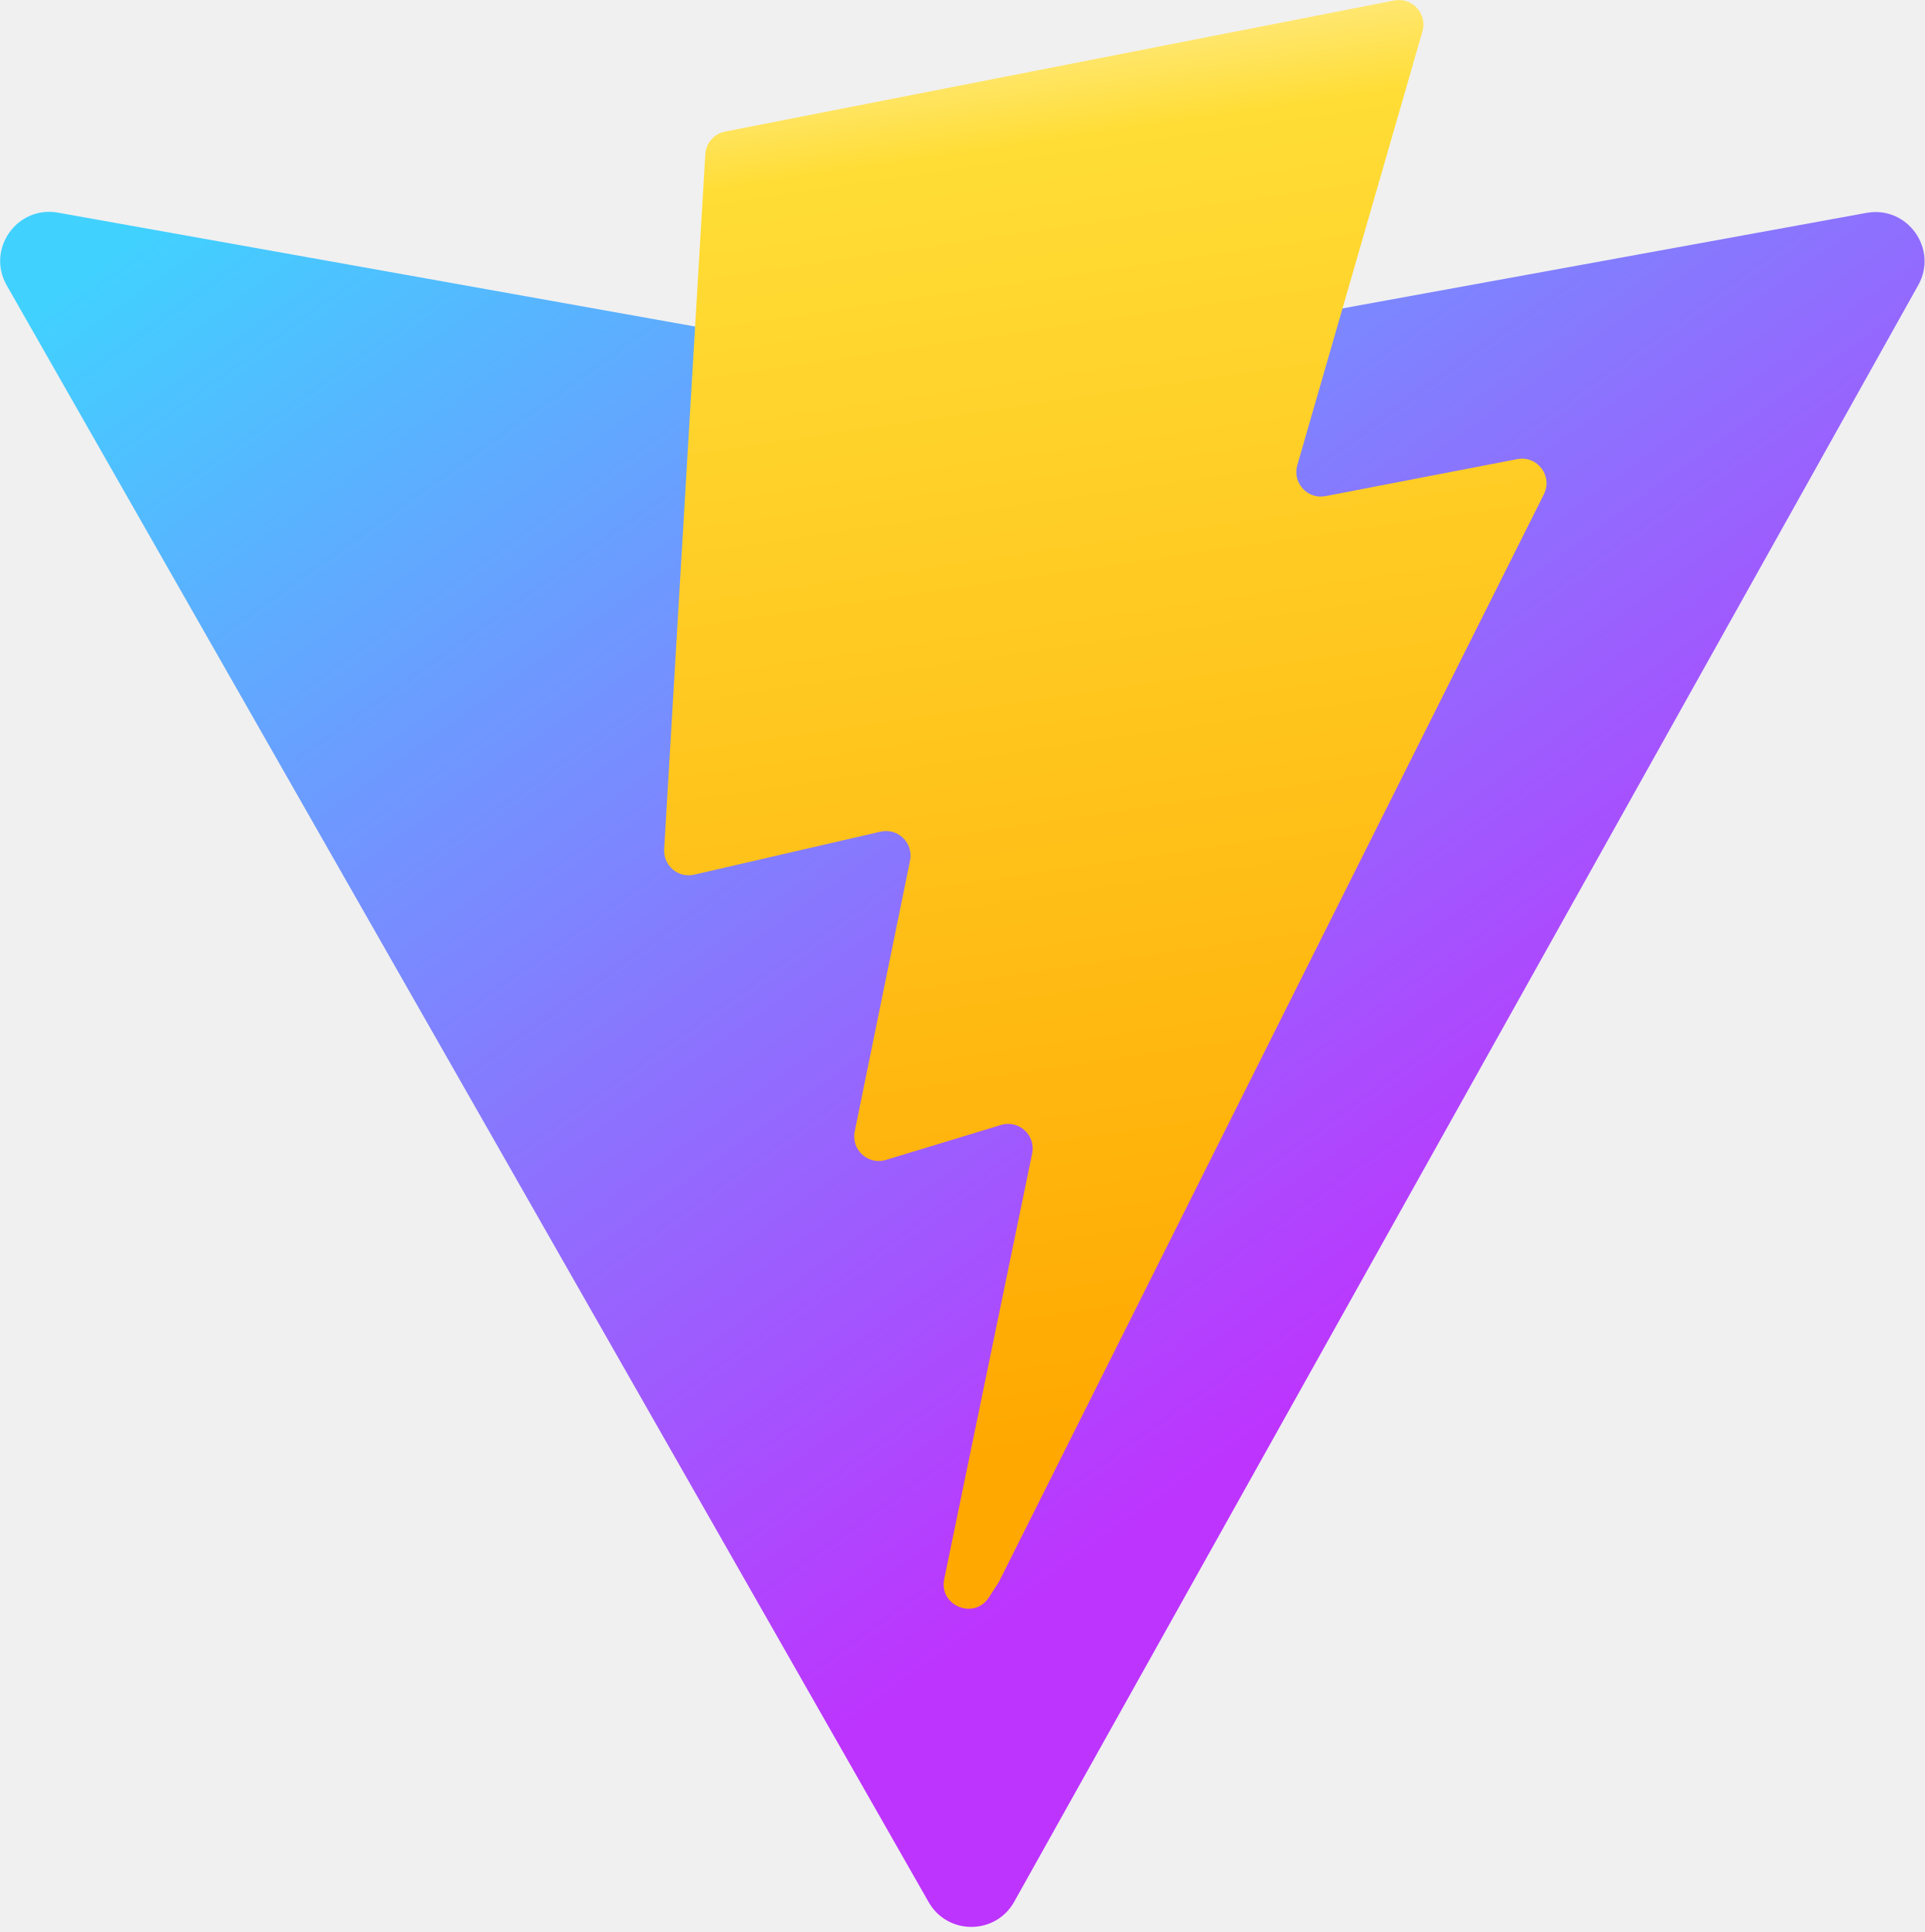
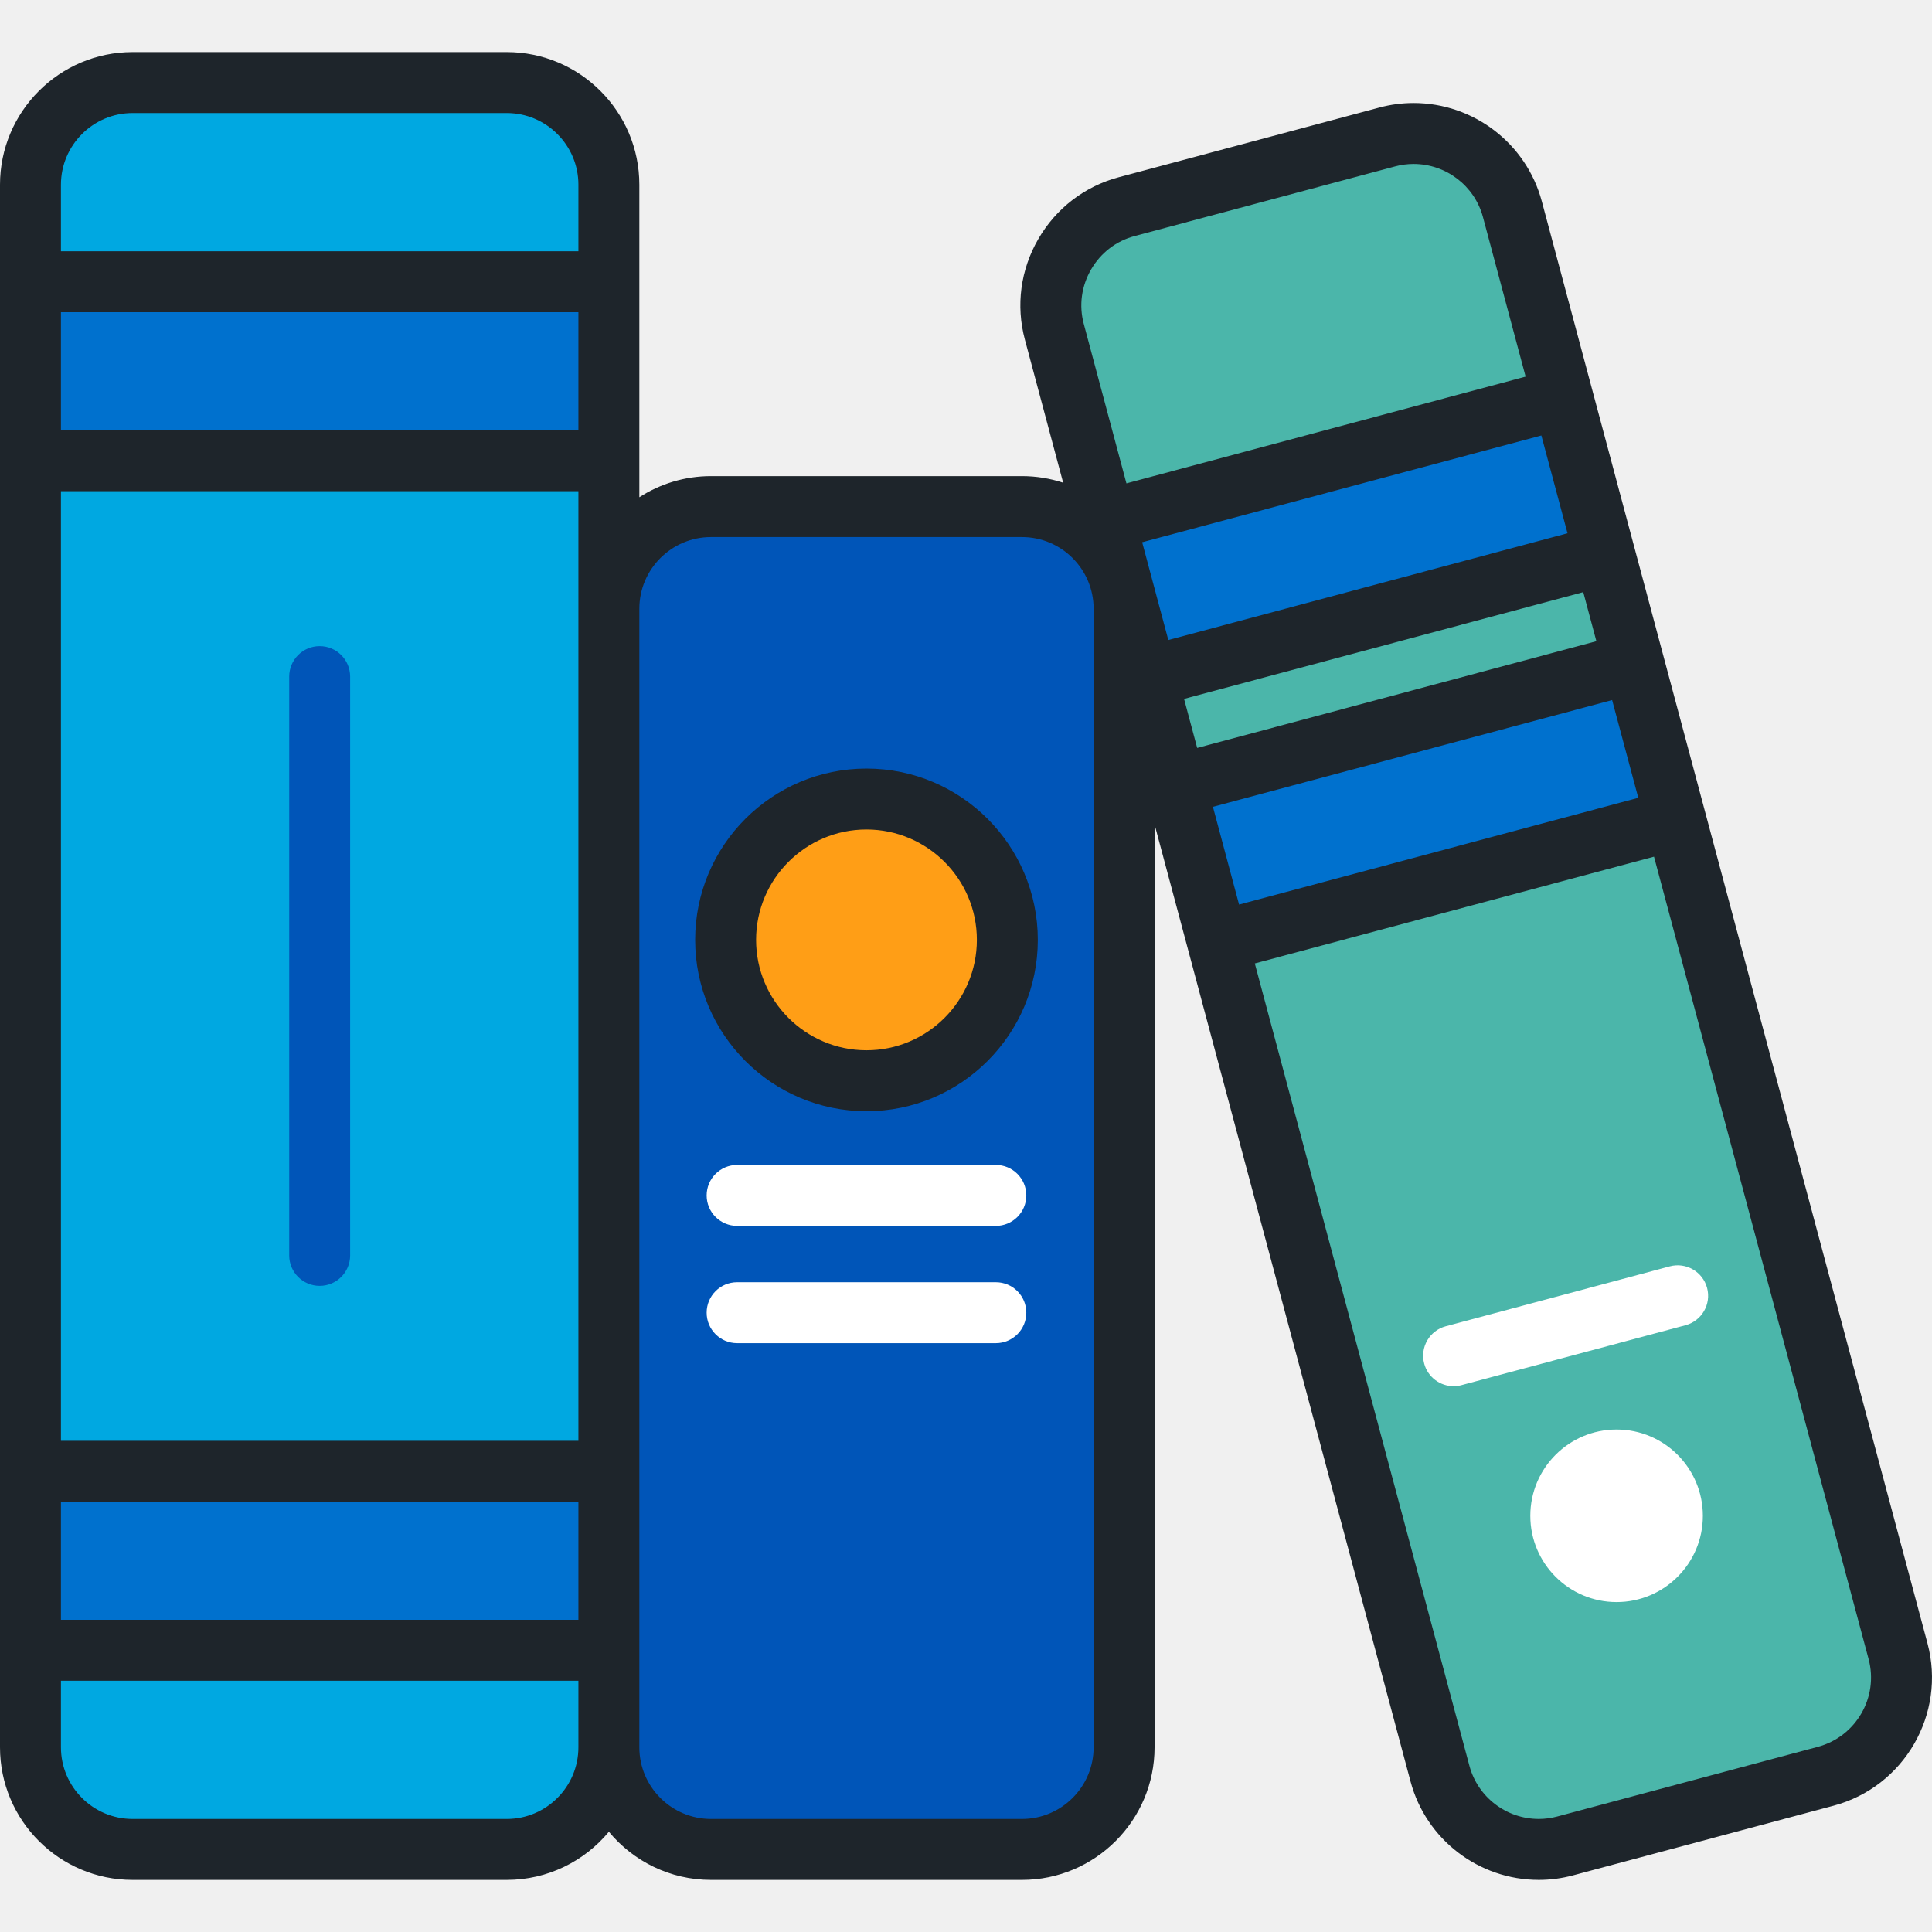
- <svg xmlns="http://www.w3.org/2000/svg" aria-hidden="true" role="img" class="iconify iconify--logos" width="31.88" height="32" preserveAspectRatio="xMidYMid meet" viewBox="0 0 256 257">
-   <defs>
-     <linearGradient id="IconifyId1813088fe1fbc01fb466" x1="-.828%" x2="57.636%" y1="7.652%" y2="78.411%">
-       <stop offset="0%" stop-color="#41D1FF" />
-       <stop offset="100%" stop-color="#BD34FE" />
-     </linearGradient>
-     <linearGradient id="IconifyId1813088fe1fbc01fb467" x1="43.376%" x2="50.316%" y1="2.242%" y2="89.03%">
-       <stop offset="0%" stop-color="#FFEA83" />
-       <stop offset="8.333%" stop-color="#FFDD35" />
-       <stop offset="100%" stop-color="#FFA800" />
-     </linearGradient>
-   </defs>
-   <path fill="url(#IconifyId1813088fe1fbc01fb466)" d="M255.153 37.938L134.897 252.976c-2.483 4.44-8.862 4.466-11.382.048L.875 37.958c-2.746-4.814 1.371-10.646 6.827-9.67l120.385 21.517a6.537 6.537 0 0 0 2.322-.004l117.867-21.483c5.438-.991 9.574 4.796 6.877 9.62Z" />
-   <path fill="url(#IconifyId1813088fe1fbc01fb467)" d="M185.432.063L96.44 17.501a3.268 3.268 0 0 0-2.634 3.014l-5.474 92.456a3.268 3.268 0 0 0 3.997 3.378l24.777-5.718c2.318-.535 4.413 1.507 3.936 3.838l-7.361 36.047c-.495 2.426 1.782 4.5 4.151 3.78l15.304-4.649c2.372-.72 4.652 1.36 4.15 3.788l-11.698 56.621c-.732 3.542 3.979 5.473 5.943 2.437l1.313-2.028l72.516-144.72c1.215-2.423-.88-5.186-3.54-4.672l-25.505 4.922c-2.396.462-4.435-1.77-3.759-4.114l16.646-57.705c.677-2.35-1.37-4.583-3.769-4.113Z" />
+ <svg xmlns="http://www.w3.org/2000/svg" version="1.1" id="Layer_1" viewBox="0 0 512 512" xml:space="preserve">
+   <path style="fill:#00A8E1;" d="M161.357,463.055c0,14.887-12.178,27.067-27.065,27.067H35.141  c-14.886,0-27.067-12.179-27.067-27.067V48.945c0-14.887,12.181-27.067,27.067-27.067h99.152c14.886,0,27.065,12.178,27.065,27.067  V463.055z" />
+   <g>
+     <rect x="8.075" y="74.668" style="fill:#0071CE;" width="153.288" height="47.439" />
+     <rect x="8.075" y="389.9" style="fill:#0071CE;" width="153.288" height="47.439" />
+   </g>
+   <g>
+     <path style="fill:#0055B8;" d="M84.718,340.769c-4.461,0-8.075-3.614-8.075-8.075V179.307c0-4.461,3.614-8.075,8.075-8.075   s8.075,3.614,8.075,8.075v153.388C92.793,337.154,89.177,340.769,84.718,340.769z" />
+     <path style="fill:#0055B8;" d="M297.895,463.055c0,14.887-12.178,27.067-27.067,27.067h-82.404   c-14.886,0-27.067-12.179-27.067-27.067V161.317c0-14.885,12.181-27.066,27.067-27.066h82.404   c14.888,0,27.067,12.181,27.067,27.066V463.055z" />
+   </g>
+   <circle style="fill:#FF9E16;" cx="229.624" cy="249.081" r="37.33" />
+   <g>
+     <path style="fill:#FFFFFF;" d="M263.909,324.875h-68.565c-4.461,0-8.075-3.616-8.075-8.075c0-4.461,3.614-8.075,8.075-8.075h68.565   c4.461,0,8.075,3.614,8.075,8.075C271.984,321.259,268.37,324.875,263.909,324.875z" />
+     <path style="fill:#FFFFFF;" d="M263.909,355.954h-68.565c-4.461,0-8.075-3.614-8.075-8.075c0-4.461,3.614-8.075,8.075-8.075h68.565   c4.461,0,8.075,3.614,8.075,8.075C271.984,352.339,268.37,355.954,263.909,355.954z" />
+   </g>
+   <path style="fill:#4BB6AA;" d="M503.003,437.585c3.844,14.379-4.776,29.293-19.155,33.14l-69.095,18.477  c-14.381,3.847-29.296-4.772-33.141-19.152L279.406,87.908c-3.846-14.38,4.774-29.293,19.155-33.139l69.095-18.479  c14.381-3.847,29.295,4.772,33.139,19.152L503.003,437.585z" />
+   <path style="fill:#0071CE;" d="M414.191,105.523l-121.392,32.463l11.104,41.512l121.39-32.463L414.191,105.523z M432.943,175.636  l-121.39,32.462l11.102,41.512l121.391-32.463L432.943,175.636z" />
+   <g>
+     <circle style="fill:#FFFFFF;" cx="428.413" cy="401.701" r="22.863" />
+     <path style="fill:#FFFFFF;" d="M385.218,367.355c-3.567,0-6.83-2.382-7.795-5.991c-1.152-4.309,1.406-8.735,5.715-9.887   l59.372-15.877c4.299-1.154,8.734,1.406,9.887,5.715c1.152,4.309-1.406,8.735-5.715,9.887L387.31,367.08   C386.612,367.266,385.91,367.355,385.218,367.355z" />
+   </g>
+   <path style="fill:#1E252B;" d="M510.804,435.5L408.597,53.357c-4.101-15.344-18.079-26.059-33.989-26.059  c-3.043,0-6.084,0.401-9.039,1.192l-69.095,18.479c-9.04,2.417-16.611,8.233-21.318,16.38c-4.708,8.144-5.969,17.608-3.552,26.647  l10.143,37.927c-3.439-1.127-7.108-1.745-10.921-1.745h-82.404c-6.993,0-13.51,2.062-18.992,5.597V48.945  c0-19.377-15.764-35.142-35.14-35.142H35.14C15.765,13.805,0,29.568,0,48.945v414.109c0,19.377,15.765,35.142,35.142,35.142h99.152  c10.877,0,20.614-4.968,27.065-12.754c6.452,7.785,16.189,12.754,27.067,12.754h82.404c19.377,0,35.142-15.765,35.142-35.142  V218.482l67.841,253.655c4.102,15.343,18.081,26.058,33.99,26.058c3.043,0,6.084-0.401,9.039-1.191l69.096-18.477  C504.652,473.519,515.807,454.218,510.804,435.5z M153.282,463.055c0,10.472-8.519,18.992-18.989,18.992H35.141  c-10.471-0.001-18.991-8.521-18.991-18.992v-17.647h137.132L153.282,463.055L153.282,463.055z M153.282,429.258H16.15v-31.285  h137.132L153.282,429.258L153.282,429.258z M153.282,381.823H16.15V130.178h137.132L153.282,381.823L153.282,381.823z   M153.282,114.028H16.15V82.743h137.132L153.282,114.028L153.282,114.028z M153.282,66.592H16.15V48.945  c0-10.472,8.52-18.992,18.992-18.992h99.152c10.471,0,18.989,8.52,18.989,18.992v17.647H153.282z M289.82,463.055  c0,10.472-8.52,18.992-18.992,18.992h-82.404c-10.472,0-18.992-8.52-18.992-18.992V161.317c0-10.472,8.52-18.991,18.992-18.991  h82.404c10.472,0,18.992,8.519,18.992,18.991V463.055z M287.207,85.822c-1.303-4.871-0.616-9.983,1.933-14.393  c2.55-4.41,6.637-7.556,11.509-8.859l69.096-18.479c1.592-0.426,3.23-0.643,4.866-0.643c8.609,0,16.17,5.789,18.387,14.08  l11.308,42.281L298.515,128.1L287.207,85.822z M302.687,143.701l105.79-28.291l6.93,25.909l-105.79,28.291L302.687,143.701z   M313.789,185.213l105.791-28.291l3.477,13l-105.791,28.291L313.789,185.213z M321.439,213.814l105.79-28.291l6.931,25.908  l-105.791,28.291L321.439,213.814z M481.761,462.925l-69.096,18.477c-1.592,0.426-3.23,0.643-4.866,0.643  c-8.609,0-16.172-5.79-18.389-14.08l-56.872-212.641l105.791-28.291l56.872,212.638  C497.906,449.786,491.877,460.219,481.761,462.925z M229.626,203.676c-25.036,0-45.404,20.369-45.404,45.405  s20.368,45.404,45.404,45.404c25.037,0,45.406-20.368,45.406-45.404S254.663,203.676,229.626,203.676z M229.626,278.334  c-16.13,0-29.254-13.123-29.254-29.254s13.124-29.255,29.254-29.255c16.131,0,29.256,13.123,29.256,29.255  C258.881,265.211,245.758,278.334,229.626,278.334z" />
</svg>
